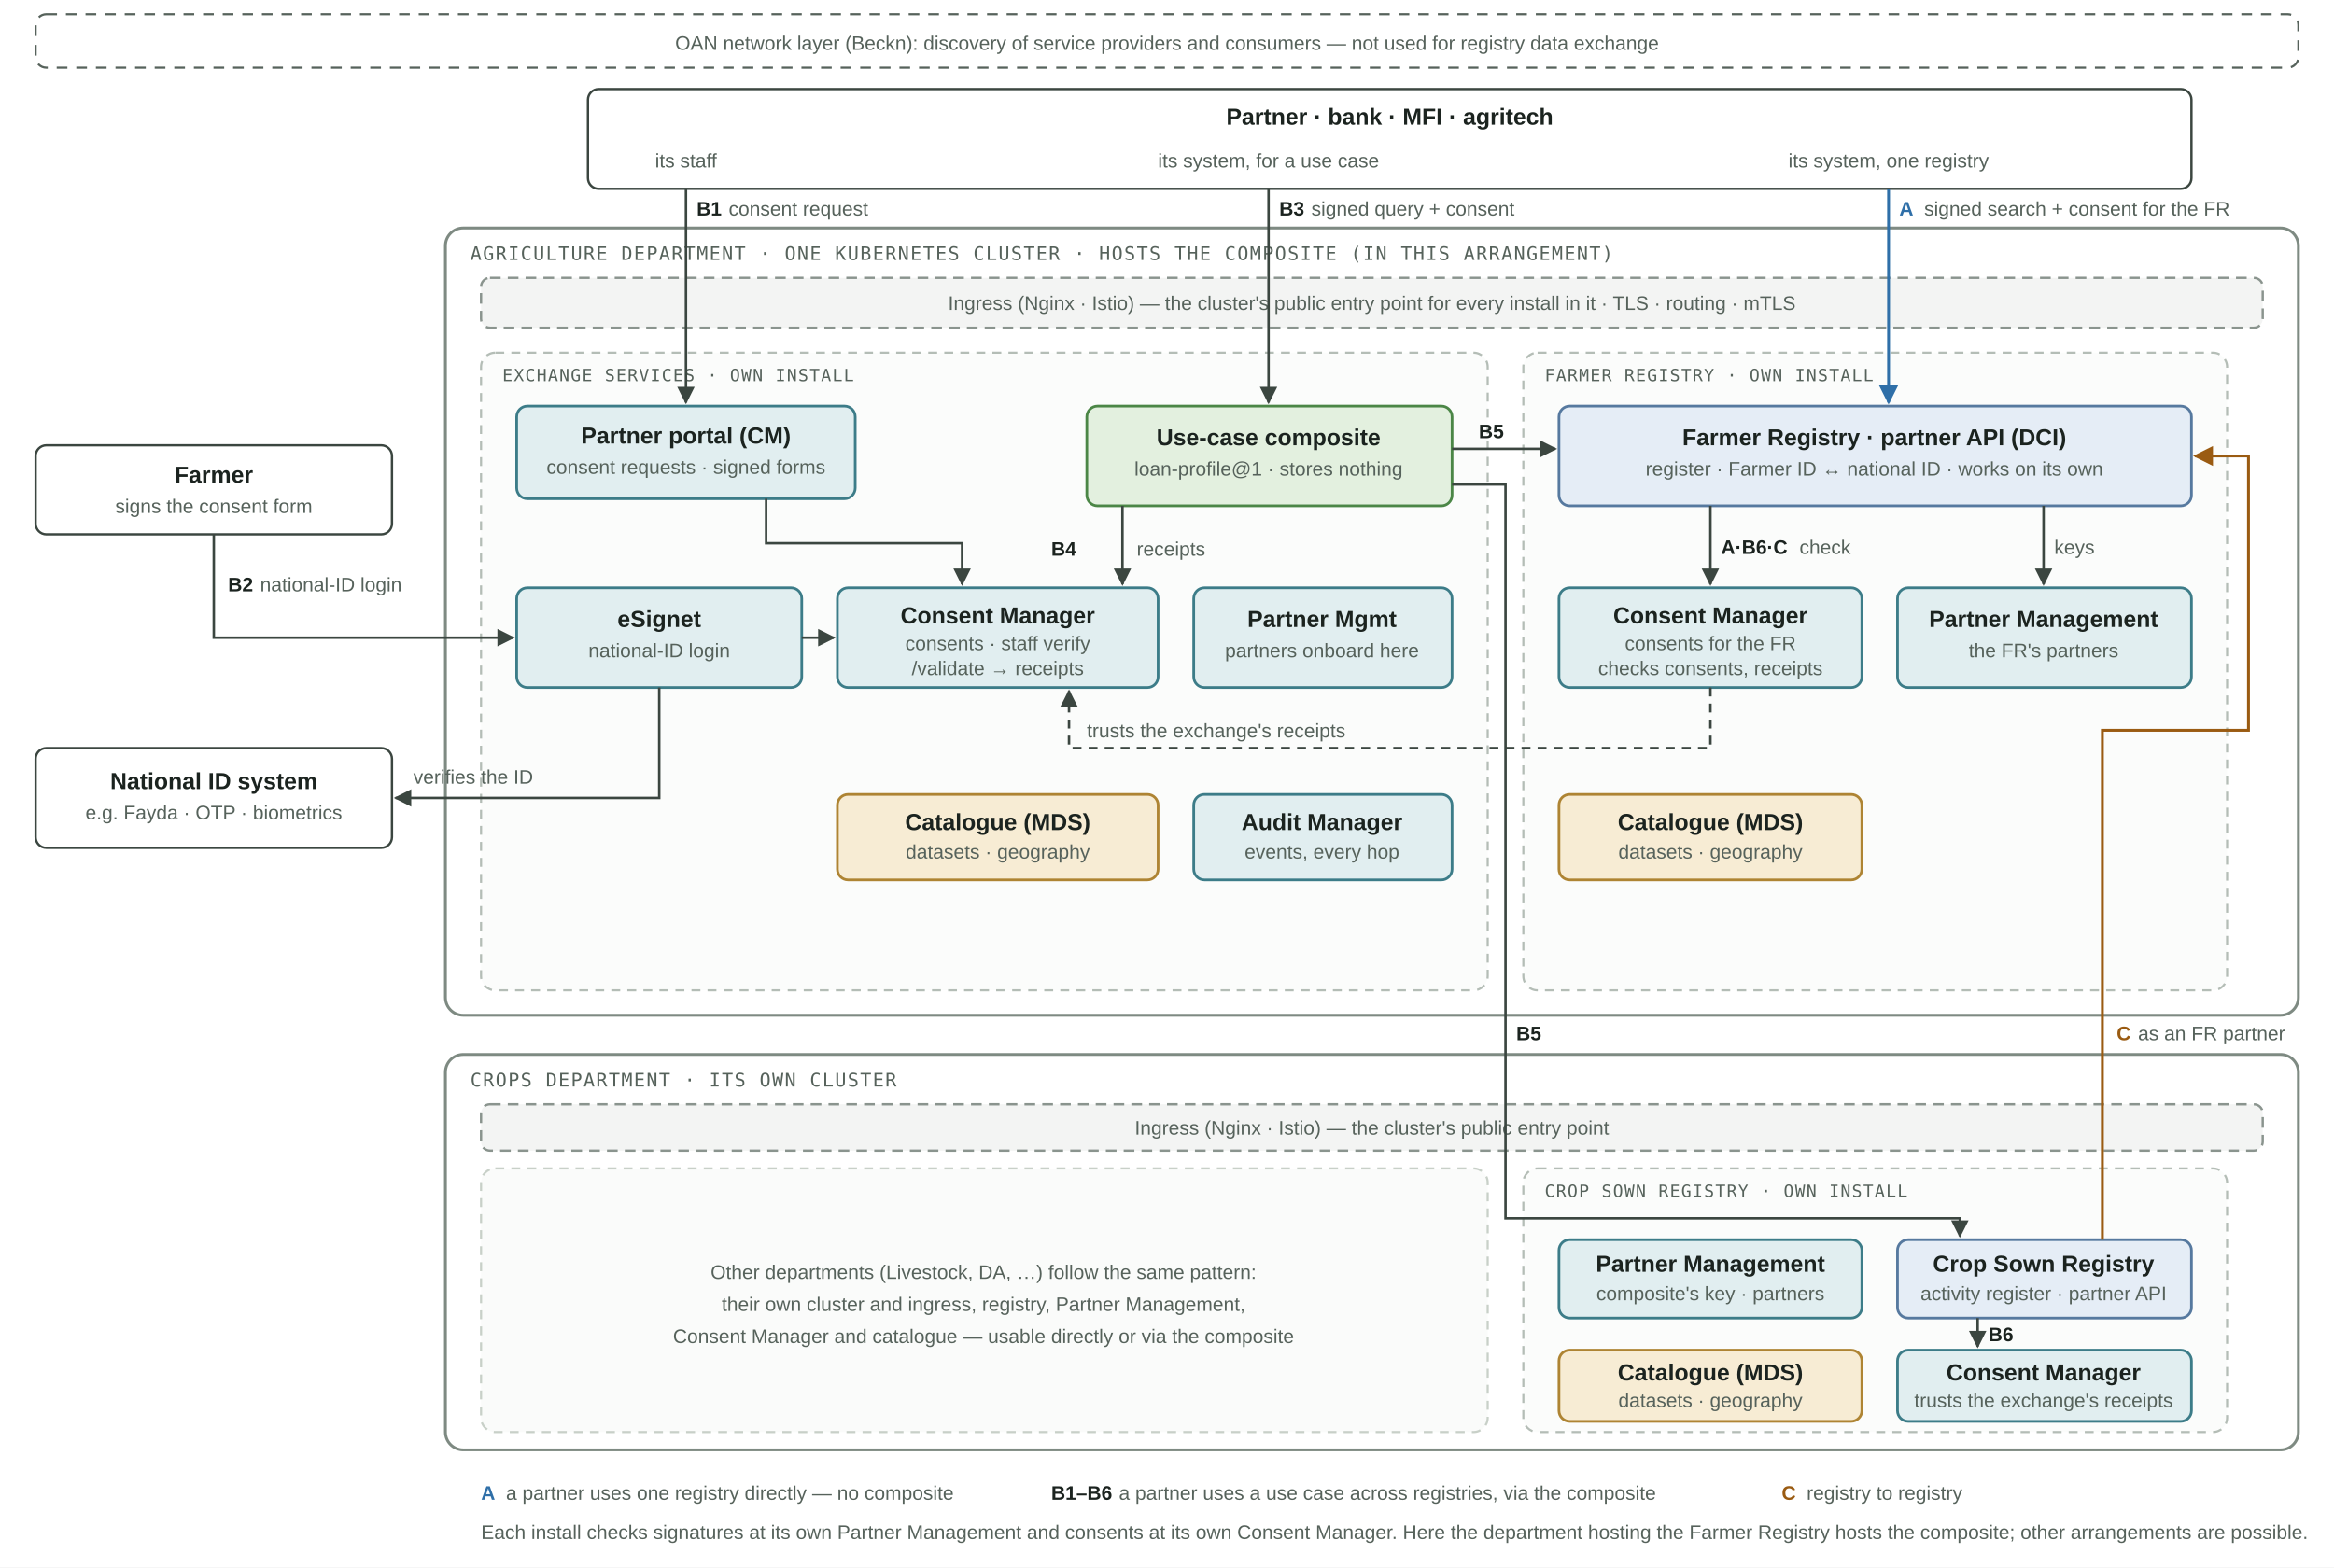
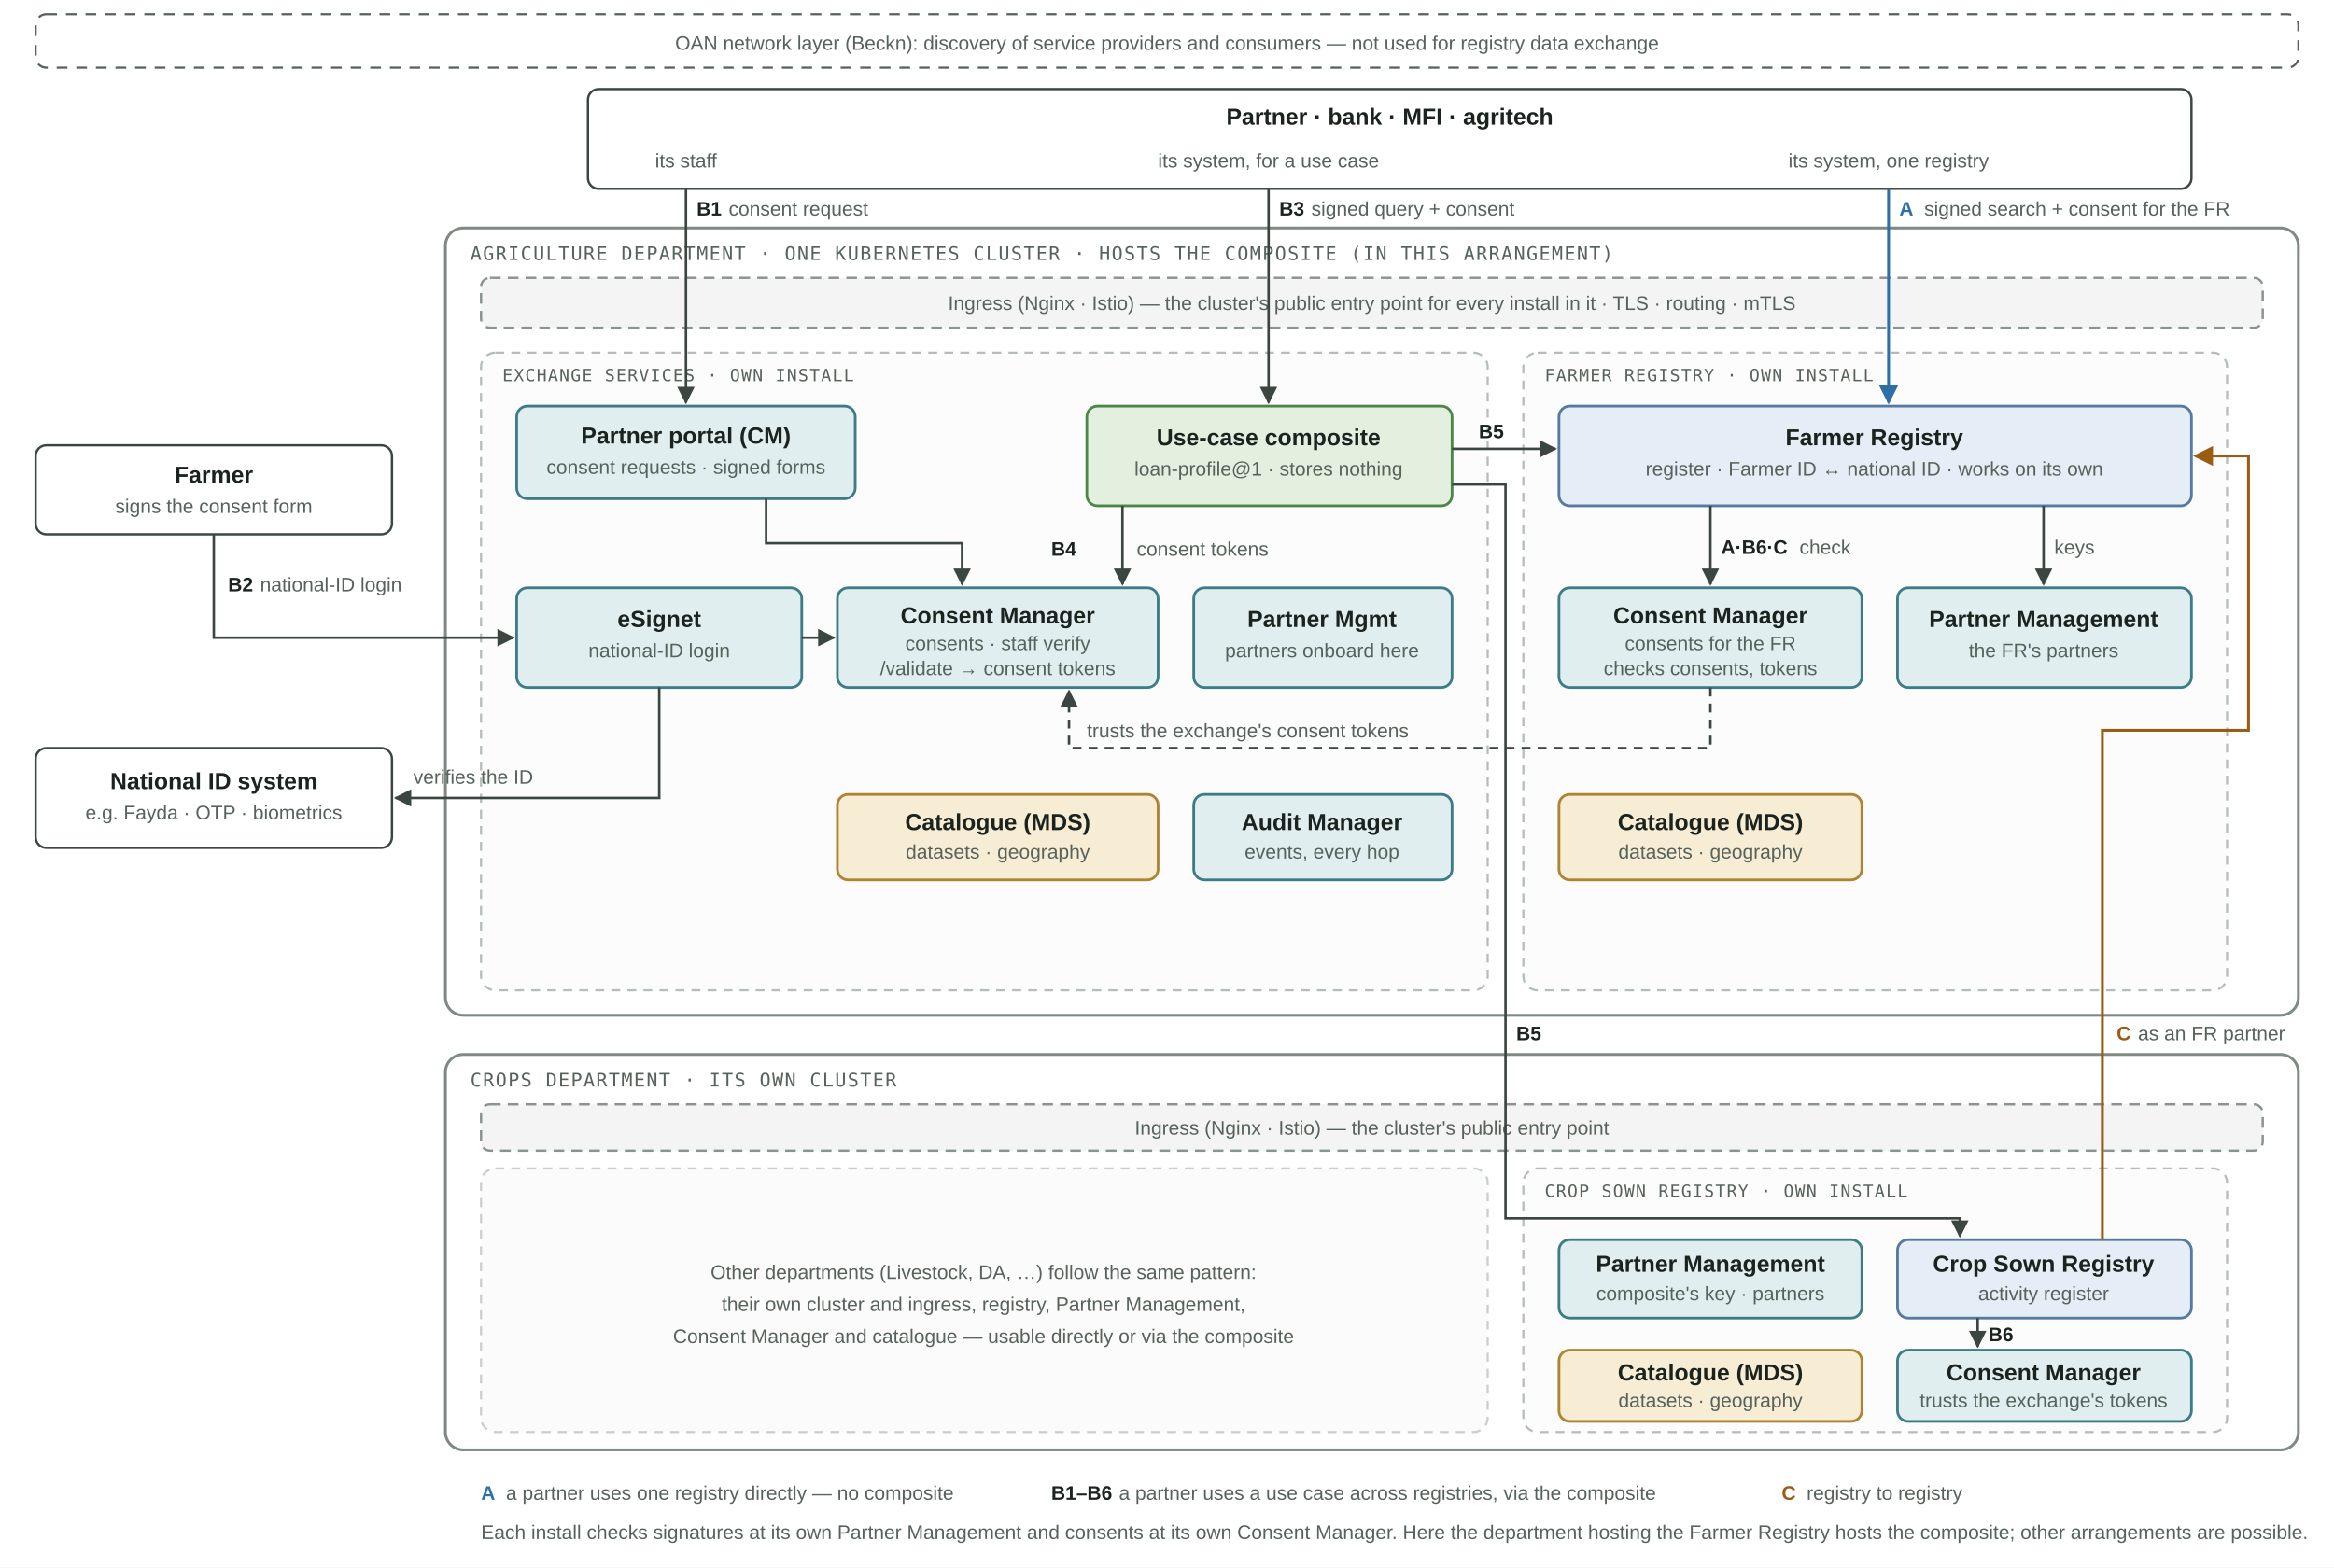
- <svg xmlns="http://www.w3.org/2000/svg" width="1310" height="880" viewBox="0 0 1310 880" role="img" aria-label="Agri Stack across departments. Each department runs its own Kubernetes cluster behind its own ingress. In the Agriculture Department, which hosts the composite in this arrangement, the exchange services (partner portal, Consent Manager, Partner Management, eSignet, use-case composite) and the Farmer Registry are separate installs, each with its own Partner Management and Consent Manager. Path A: a partner calls the Farmer Registry directly with a consent for it. Path B: a partner's staff collect consent in the partner portal, the farmer logs in with the national ID, the partner's system queries the composite, which gets a receipt per registry from the exchange Consent Manager and searches the Farmer Registry and the Crop Sown Registry; each registry checks its receipt at its own Consent Manager, which trusts the exchange's receipts. Path C: the Crop Sown Registry calls the Farmer Registry as one of its partners.">
+ <svg xmlns="http://www.w3.org/2000/svg" width="1310" height="880" viewBox="0 0 1310 880" role="img" aria-label="Agri Stack across departments. Each department runs its own Kubernetes cluster behind its own ingress. In the Agriculture Department, which hosts the composite in this arrangement, the exchange services (partner portal, Consent Manager, Partner Management, eSignet, use-case composite) and the Farmer Registry are separate installs, each with its own Partner Management and Consent Manager. Path A: a partner calls the Farmer Registry directly with a consent for it. Path B: a partner's staff collect consent in the partner portal, the farmer logs in with the national ID, the partner's system queries the composite, which gets a consent token per registry from the exchange Consent Manager and searches the Farmer Registry and the Crop Sown Registry; each registry checks its consent token at its own Consent Manager, which trusts the exchange's consent tokens. Path C: the Crop Sown Registry calls the Farmer Registry as one of its partners.">
  <style>
text{font-family:'Public Sans','Helvetica Neue',Arial,sans-serif;fill:#1B231F}
.t{font-size:13px;font-weight:600} .s{font-size:11px;fill:#56625B} .lbl{font-size:11px;fill:#56625B}
.cap{font-size:10.5px;letter-spacing:.07em;fill:#56625B;font-family:'JetBrains Mono',Menlo,monospace}
.cap2{font-size:9.5px;letter-spacing:.07em;fill:#56625B;font-family:'JetBrains Mono',Menlo,monospace}
.n{font-size:11px;font-weight:700;fill:#1B231F}
.l1{fill:#E5EDF6;stroke:#56799F;stroke-width:1.5} .l2{fill:#F7ECD4;stroke:#AE8433;stroke-width:1.5}
.dpi{fill:#E1EEF0;stroke:#3C7C88;stroke-width:1.5} .uc{fill:#E3F0DF;stroke:#4B8646;stroke-width:1.5}
.plain{fill:#FFFFFF;stroke:#3B4640;stroke-width:1.3}
.infra{fill:#F3F4F3;stroke:#8A948E;stroke-width:1.3;stroke-dasharray:6 4}
.cluster{fill:none;stroke:#7E8A82;stroke-width:1.6}
.ns{fill:#FBFCFB;stroke:#B4BDB6;stroke-width:1.2;stroke-dasharray:5 4}
.faint{fill:#FAFBFA;stroke:#C8D0C8;stroke-width:1.2;stroke-dasharray:5 4}
.band{fill:none;stroke:#56625B;stroke-width:1.2;stroke-dasharray:6 5}
.ar{stroke:#3B4640;stroke-width:1.4;fill:none} .ar.d{stroke-dasharray:5 4}
.arA{stroke:#2F6FA8;stroke-width:1.6;fill:none} .arC{stroke:#9A5B12;stroke-width:1.6;fill:none}
.nA{font-size:11px;font-weight:700;fill:#2F6FA8} .nC{font-size:11px;font-weight:700;fill:#9A5B12}
</style>
  <rect width="100%" height="100%" fill="#FFFFFF" />
  <defs>
    <marker id="a1" viewBox="0 0 10 10" refX="9" refY="5" markerWidth="7" markerHeight="7" orient="auto-start-reverse">
      <path d="M0,0 L10,5 L0,10 z" fill="#3B4640" />
    </marker>
    <marker id="aA" viewBox="0 0 10 10" refX="9" refY="5" markerWidth="7" markerHeight="7" orient="auto-start-reverse">
      <path d="M0,0 L10,5 L0,10 z" fill="#2F6FA8" />
    </marker>
    <marker id="aC" viewBox="0 0 10 10" refX="9" refY="5" markerWidth="7" markerHeight="7" orient="auto-start-reverse">
      <path d="M0,0 L10,5 L0,10 z" fill="#9A5B12" />
    </marker>
  </defs>
  <rect class="band" x="20" y="8" width="1270" height="30" rx="6" />
  <text class="lbl" x="655" y="28" text-anchor="middle">OAN network layer (Beckn): discovery of service providers and consumers — not used for registry data exchange</text>
  <rect class="plain" x="330" y="50" width="900" height="56" rx="6" />
  <text class="t" x="780" y="70" text-anchor="middle">Partner · bank · MFI · agritech</text>
  <text class="s" x="385" y="94" text-anchor="middle">its staff</text>
  <text class="s" x="712" y="94" text-anchor="middle">its system, for a use case</text>
  <text class="s" x="1060" y="94" text-anchor="middle">its system, one registry</text>
  <rect class="plain" x="20" y="250" width="200" height="50" rx="6" />
  <text class="t" x="120" y="271" text-anchor="middle">Farmer</text>
  <text class="s" x="120" y="288" text-anchor="middle">signs the consent form</text>
  <rect class="plain" x="20" y="420" width="200" height="56" rx="6" />
  <text class="t" x="120" y="443" text-anchor="middle">National ID system</text>
  <text class="s" x="120" y="460" text-anchor="middle">e.g. Fayda · OTP · biometrics</text>
  <rect class="cluster" x="250" y="128" width="1040" height="442" rx="10" />
  <text class="cap" x="264" y="146">AGRICULTURE DEPARTMENT · ONE KUBERNETES CLUSTER · HOSTS THE COMPOSITE (IN THIS ARRANGEMENT)</text>
  <rect class="infra" x="270" y="156" width="1000" height="28" rx="5" />
  <text class="s" x="770" y="174" text-anchor="middle">Ingress (Nginx · Istio) — the cluster's public entry point for every install in it · TLS · routing · mTLS</text>
  <rect class="ns" x="270" y="198" width="565" height="358" rx="8" />
  <text class="cap2" x="282" y="214">EXCHANGE SERVICES · OWN INSTALL</text>
  <rect class="dpi" x="290" y="228" width="190" height="52" rx="6" />
  <text class="t" x="385" y="249" text-anchor="middle">Partner portal (CM)</text>
  <text class="s" x="385" y="266" text-anchor="middle">consent requests · signed forms</text>
  <rect class="uc" x="610" y="228" width="205" height="56" rx="6" />
  <text class="t" x="712" y="250" text-anchor="middle">Use-case composite</text>
  <text class="s" x="712" y="267" text-anchor="middle">loan-profile@1 · stores nothing</text>
  <rect class="dpi" x="290" y="330" width="160" height="56" rx="6" />
  <text class="t" x="370" y="352" text-anchor="middle">eSignet</text>
  <text class="s" x="370" y="369" text-anchor="middle">national-ID login</text>
  <rect class="dpi" x="470" y="330" width="180" height="56" rx="6" />
  <text class="t" x="560" y="350" text-anchor="middle">Consent Manager</text>
  <text class="s" x="560" y="365" text-anchor="middle">consents · staff verify</text>
-   <text class="s" x="560" y="379" text-anchor="middle">/validate → receipts</text>
+   <text class="s" x="560" y="379" text-anchor="middle">/validate → consent tokens</text>
  <rect class="dpi" x="670" y="330" width="145" height="56" rx="6" />
  <text class="t" x="742" y="352" text-anchor="middle">Partner Mgmt</text>
  <text class="s" x="742" y="369" text-anchor="middle">partners onboard here</text>
  <rect class="l2" x="470" y="446" width="180" height="48" rx="6" />
  <text class="t" x="560" y="466" text-anchor="middle">Catalogue (MDS)</text>
  <text class="s" x="560" y="482" text-anchor="middle">datasets · geography</text>
  <rect class="dpi" x="670" y="446" width="145" height="48" rx="6" />
  <text class="t" x="742" y="466" text-anchor="middle">Audit Manager</text>
  <text class="s" x="742" y="482" text-anchor="middle">events, every hop</text>
  <rect class="ns" x="855" y="198" width="395" height="358" rx="8" />
  <text class="cap2" x="867" y="214">FARMER REGISTRY · OWN INSTALL</text>
  <rect class="l1" x="875" y="228" width="355" height="56" rx="6" />
-   <text class="t" x="1052" y="250" text-anchor="middle">Farmer Registry · partner API (DCI)</text>
+   <text class="t" x="1052" y="250" text-anchor="middle">Farmer Registry</text>
  <text class="s" x="1052" y="267" text-anchor="middle">register · Farmer ID ↔ national ID · works on its own</text>
  <rect class="dpi" x="875" y="330" width="170" height="56" rx="6" />
  <text class="t" x="960" y="350" text-anchor="middle">Consent Manager</text>
  <text class="s" x="960" y="365" text-anchor="middle">consents for the FR</text>
-   <text class="s" x="960" y="379" text-anchor="middle">checks consents, receipts</text>
+   <text class="s" x="960" y="379" text-anchor="middle">checks consents, tokens</text>
  <rect class="dpi" x="1065" y="330" width="165" height="56" rx="6" />
  <text class="t" x="1147" y="352" text-anchor="middle">Partner Management</text>
  <text class="s" x="1147" y="369" text-anchor="middle">the FR's partners</text>
  <rect class="l2" x="875" y="446" width="170" height="48" rx="6" />
  <text class="t" x="960" y="466" text-anchor="middle">Catalogue (MDS)</text>
  <text class="s" x="960" y="482" text-anchor="middle">datasets · geography</text>
  <rect class="cluster" x="250" y="592" width="1040" height="222" rx="10" />
  <text class="cap" x="264" y="610">CROPS DEPARTMENT · ITS OWN CLUSTER</text>
  <rect class="infra" x="270" y="620" width="1000" height="26" rx="5" />
  <text class="s" x="770" y="637" text-anchor="middle">Ingress (Nginx · Istio) — the cluster's public entry point</text>
  <rect class="ns" x="855" y="656" width="395" height="148" rx="8" />
  <text class="cap2" x="867" y="672">CROP SOWN REGISTRY · OWN INSTALL</text>
  <rect class="dpi" x="875" y="696" width="170" height="44" rx="6" />
  <text class="t" x="960" y="714" text-anchor="middle">Partner Management</text>
  <text class="s" x="960" y="730" text-anchor="middle">composite's key · partners</text>
  <rect class="l1" x="1065" y="696" width="165" height="44" rx="6" />
  <text class="t" x="1147" y="714" text-anchor="middle">Crop Sown Registry</text>
-   <text class="s" x="1147" y="730" text-anchor="middle">activity register · partner API</text>
+   <text class="s" x="1147" y="730" text-anchor="middle">activity register</text>
  <rect class="l2" x="875" y="758" width="170" height="40" rx="6" />
  <text class="t" x="960" y="775" text-anchor="middle">Catalogue (MDS)</text>
  <text class="s" x="960" y="790" text-anchor="middle">datasets · geography</text>
  <rect class="dpi" x="1065" y="758" width="165" height="40" rx="6" />
  <text class="t" x="1147" y="775" text-anchor="middle">Consent Manager</text>
-   <text class="s" x="1147" y="790" text-anchor="middle">trusts the exchange's receipts</text>
+   <text class="s" x="1147" y="790" text-anchor="middle">trusts the exchange's tokens</text>
  <rect class="faint" x="270" y="656" width="565" height="148" rx="8" />
  <text class="lbl" x="552" y="718" text-anchor="middle">Other departments (Livestock, DA, …) follow the same pattern:</text>
  <text class="lbl" x="552" y="736" text-anchor="middle">their own cluster and ingress, registry, Partner Management,</text>
  <text class="lbl" x="552" y="754" text-anchor="middle">Consent Manager and catalogue — usable directly or via the composite</text>
  <text class="nA" x="270" y="842">A</text>
  <text class="lbl" x="284" y="842">a partner uses one registry directly — no composite</text>
  <text class="n" x="590" y="842">B1–B6</text>
  <text class="lbl" x="628" y="842">a partner uses a use case across registries, via the composite</text>
  <text class="nC" x="1000" y="842">C</text>
  <text class="lbl" x="1014" y="842">registry to registry</text>
  <text class="lbl" x="270" y="864">Each install checks signatures at its own Partner Management and consents at its own Consent Manager. Here the department hosting the Farmer Registry hosts the composite; other arrangements are possible.</text>
  <line class="ar" x1="385" y1="106" x2="385" y2="226" marker-end="url(#a1)" />
  <text class="n" x="391" y="121">B1</text>
  <text class="lbl" x="409" y="121">consent request</text>
  <polyline class="ar" points="430,280 430,305 540,305 540,328" marker-end="url(#a1)" />
  <polyline class="ar" points="120,300 120,358 288,358" marker-end="url(#a1)" />
  <text class="n" x="128" y="332">B2</text>
  <text class="lbl" x="146" y="332">national-ID login</text>
  <polyline class="ar" points="370,386 370,448 222,448" marker-end="url(#a1)" />
  <text class="lbl" x="232" y="440">verifies the ID</text>
  <line class="ar" x1="450" y1="358" x2="468" y2="358" marker-end="url(#a1)" />
  <line class="ar" x1="712" y1="106" x2="712" y2="226" marker-end="url(#a1)" />
  <text class="n" x="718" y="121">B3</text>
  <text class="lbl" x="736" y="121">signed query + consent</text>
  <polyline class="ar" points="630,284 630,328" marker-end="url(#a1)" />
  <text class="n" x="590" y="312">B4</text>
-   <text class="lbl" x="638" y="312">receipts</text>
+   <text class="lbl" x="638" y="312">consent tokens</text>
  <line class="ar" x1="815" y1="252" x2="873" y2="252" marker-end="url(#a1)" />
  <text class="n" x="830" y="246">B5</text>
  <polyline class="ar" points="815,272 845,272 845,684 1100,684 1100,694" marker-end="url(#a1)" />
  <text class="n" x="851" y="584">B5</text>
  <line class="arA" x1="1060" y1="106" x2="1060" y2="226" marker-end="url(#aA)" />
  <text class="nA" x="1066" y="121">A</text>
  <text class="lbl" x="1080" y="121">signed search + consent for the FR</text>
  <line class="ar" x1="960" y1="284" x2="960" y2="328" marker-end="url(#a1)" />
  <text class="n" x="966" y="311">A·B6·C</text>
  <text class="lbl" x="1010" y="311">check</text>
  <line class="ar" x1="1147" y1="284" x2="1147" y2="328" marker-end="url(#a1)" />
  <text class="lbl" x="1153" y="311">keys</text>
  <polyline class="ar d" points="960,386 960,420 600,420 600,388" marker-end="url(#a1)" />
-   <text class="lbl" x="610" y="414">trusts the exchange's receipts</text>
+   <text class="lbl" x="610" y="414">trusts the exchange's consent tokens</text>
  <line class="ar" x1="1110" y1="740" x2="1110" y2="756" marker-end="url(#a1)" />
  <text class="n" x="1116" y="753">B6</text>
  <polyline class="arC" points="1180,696 1180,410 1262,410 1262,256 1232,256" marker-end="url(#aC)" />
  <text class="nC" x="1188" y="584">C</text>
  <text class="lbl" x="1200" y="584">as an FR partner</text>
</svg>
